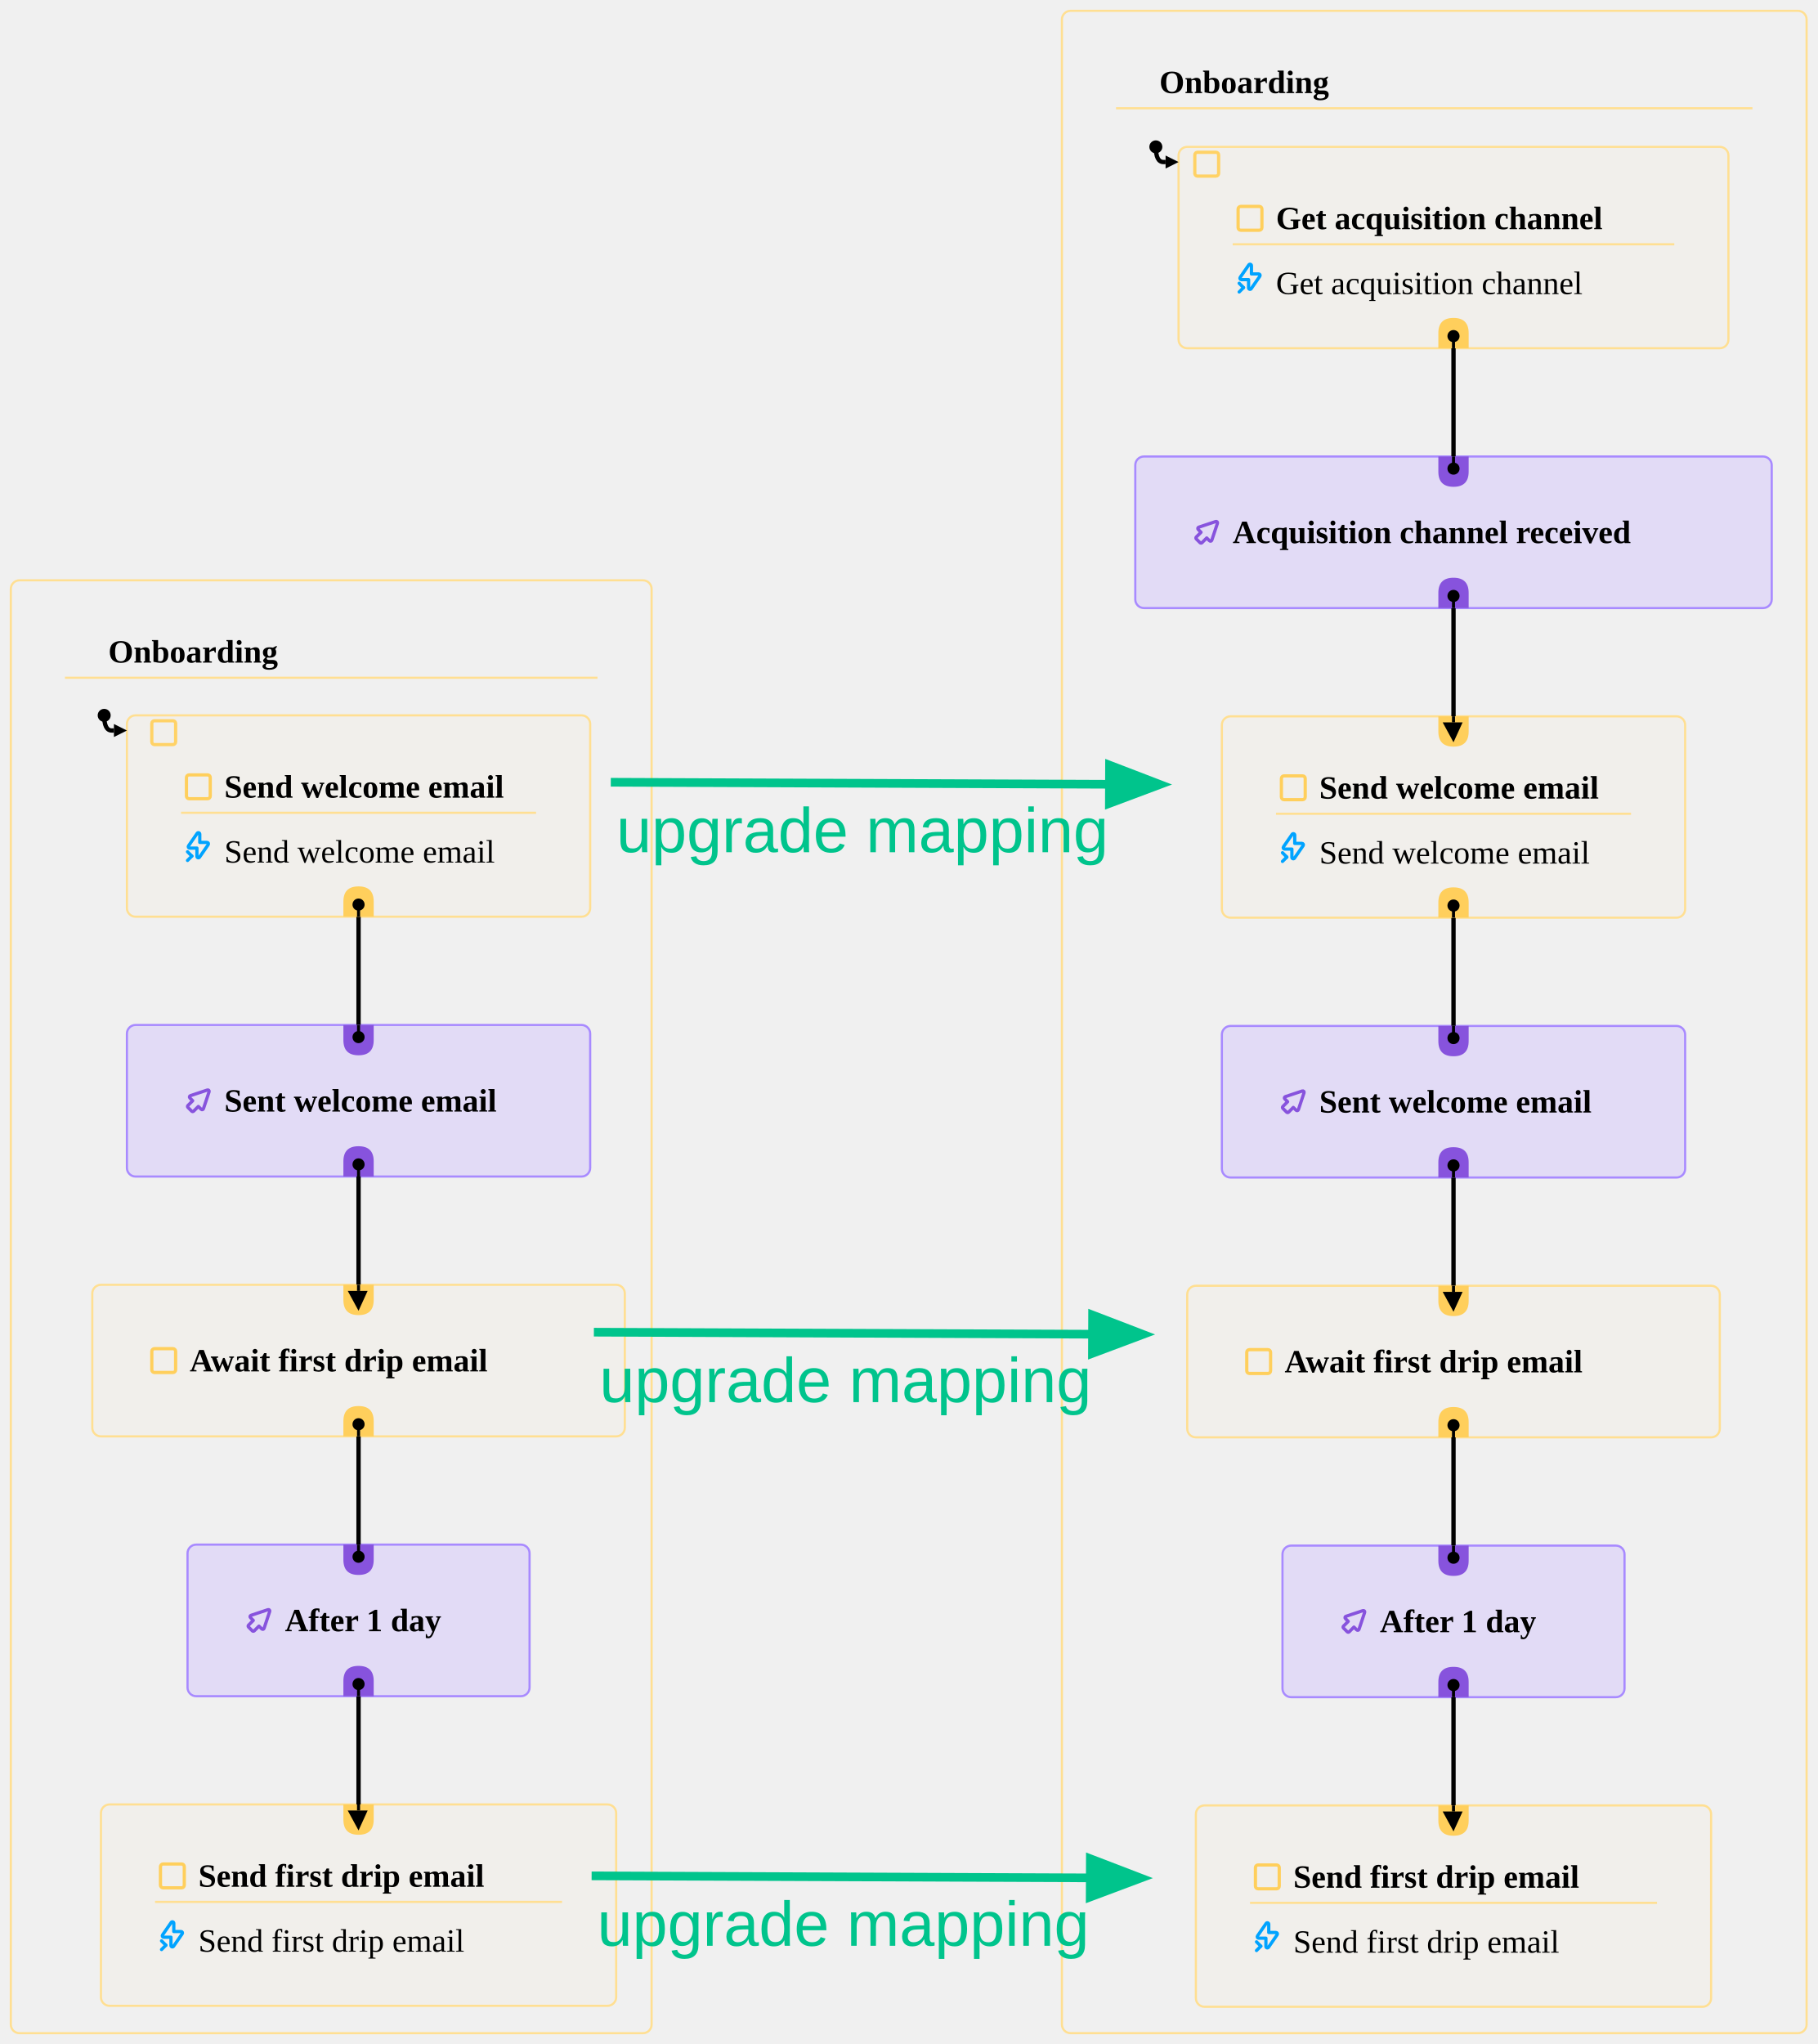
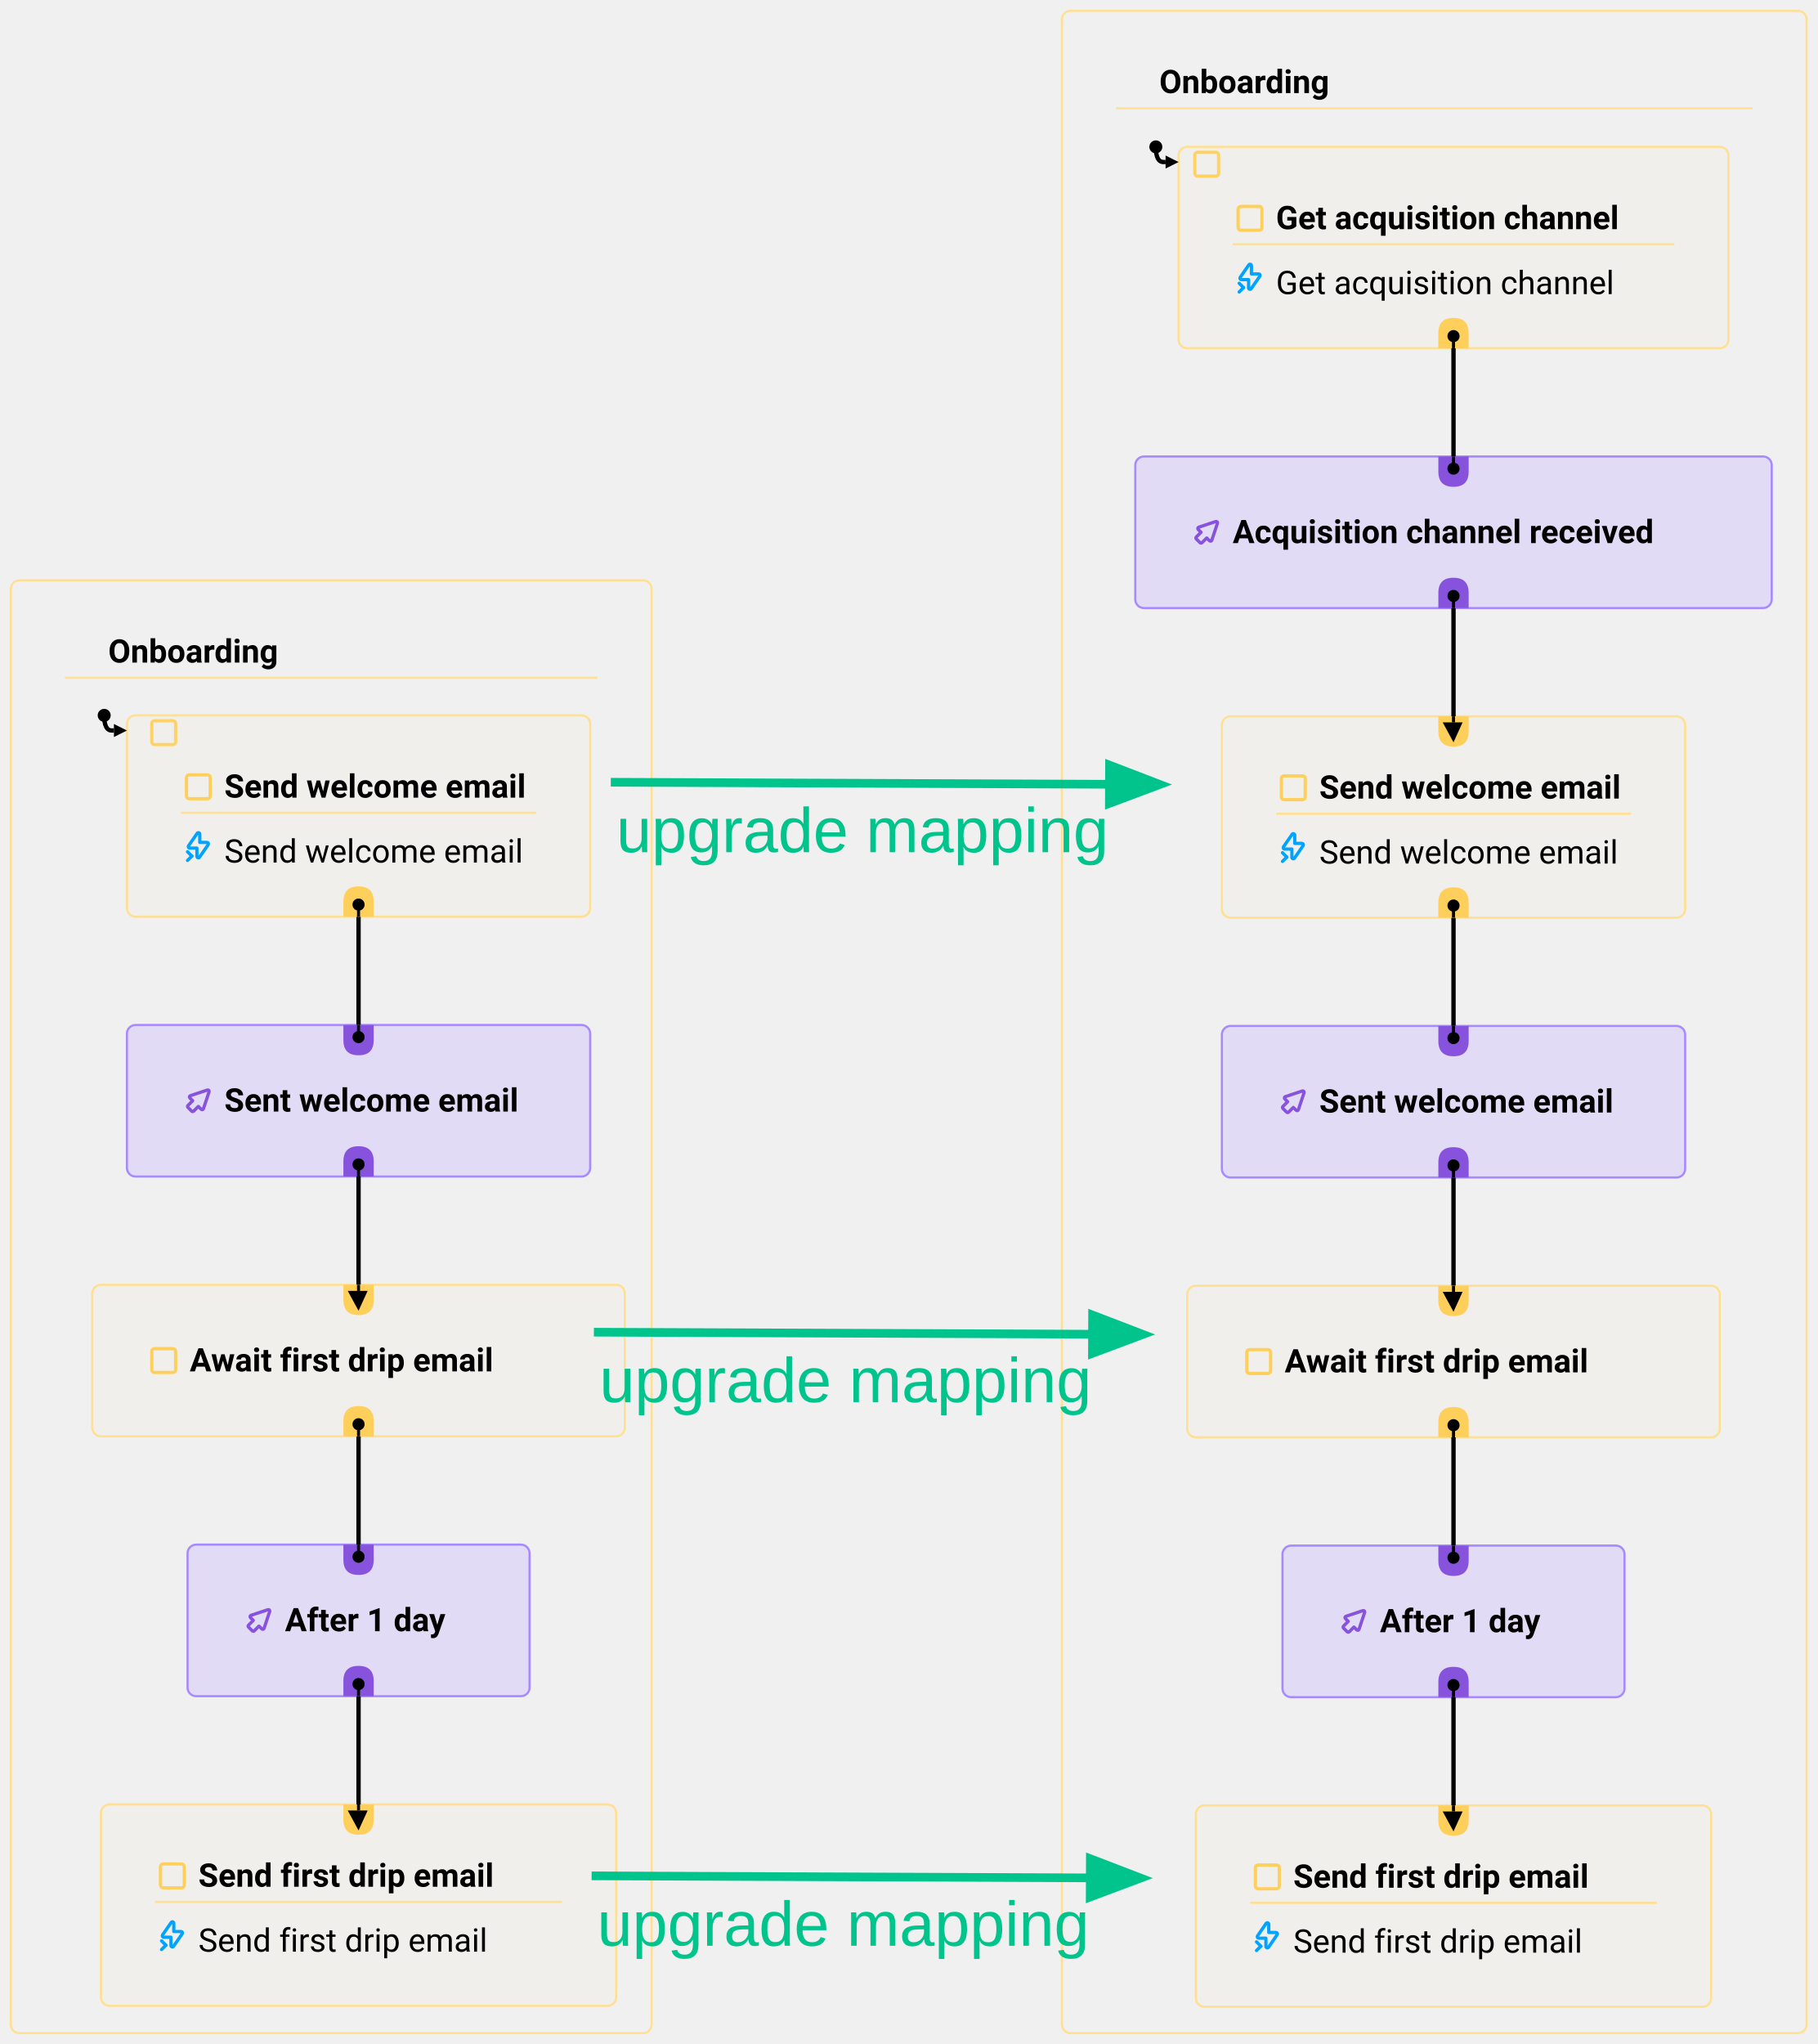
- <svg xmlns="http://www.w3.org/2000/svg" xmlns:ns1="https://boxy-svg.com" font-size="15" viewBox="230.963 0.96 839.534 944.016">
+ <svg xmlns="http://www.w3.org/2000/svg" xmlns:ns1="https://boxy-svg.com" font-size="15" viewBox="230.963 0.96 839.534 944.016" font-family="system-ui, -apple-system, 'Segoe UI', Roboto, Ubuntu, Cantarell, 'Noto Sans', sans-serif, BlinkMacSystemFont, 'Segoe UI', Helvetica, Arial, sans-serif, 'Apple Color Emoji', 'Segoe UI Emoji', 'Segoe UI Symbol'">
  <g transform="matrix(1, 0, 0, 1, 706.3862, -5.209337)">
    <rect x="15.111" y="11.169" width="344" height="934" rx="4" ry="4" fill="none" stroke="#ffdf92" />
    <svg width="16" height="16" x="37" y="37" viewBox="0 0 16 16" fill="none" transform="matrix(1, 0, 0, 1, 37, 37)">
      <g clip-path="url(#clip0_1343_12511)">
        <path d="M12.278 13.5H3.722C3.047 13.5 2.5 12.953 2.5 12.278V3.722C2.5 3.047 3.047 2.5 3.722 2.5H12.277C12.953 2.5 13.499 3.047 13.499 3.722V12.277C13.5 12.953 12.953 13.5 12.278 13.5V13.5Z" stroke="#FFCF5C" stroke-width="1.5" stroke-linecap="round" stroke-linejoin="round" />
      </g>
      <defs>
        <clipPath id="clip0_1343_12511">
          <rect width="16" height="16" fill="white" />
        </clipPath>
      </defs>
    </svg>
    <text font-weight="600" x="60.111" y="49.169" width="274" height="10" style="white-space: pre-wrap; font-size: 15px;">Onboarding</text>
    <path d="M 40.111 56.169 L 334.111 56.169" stroke="#ffdf92" />
    <svg x="12" y="12" width="344" height="934" transform="matrix(1, 0, 0, 1, 12, 12)">
      <rect x="45" y="50" width="254" height="93" rx="4" ry="4" fill="#ffefc919" stroke="#ffdf92" />
      <svg width="16" height="16" x="70" y="75" viewBox="0 0 16 16" fill="none">
        <g clip-path="url(#clip0_1343_12511)">
          <path d="M12.278 13.5H3.722C3.047 13.5 2.5 12.953 2.5 12.278V3.722C2.5 3.047 3.047 2.5 3.722 2.5H12.277C12.953 2.5 13.499 3.047 13.499 3.722V12.277C13.5 12.953 12.953 13.5 12.278 13.5V13.5Z" stroke="#FFCF5C" stroke-width="1.5" stroke-linecap="round" stroke-linejoin="round" />
        </g>
        <defs>
          <clipPath id="clip0_1343_12511">
            <rect width="16" height="16" fill="white" />
          </clipPath>
        </defs>
      </svg>
      <text font-weight="600" x="90" y="88" width="184" height="10" style="white-space: pre-wrap;">Get acquisition channel</text>
      <path d="M 70 95 L 274 95" stroke="#ffdf92" />
      <svg width="16" height="16" x="70" y="102" viewBox="0 0 16 16" fill="none">
        <g clip-path="url(#clip0_217_22)">
          <mask id="mask0_217_22" maskUnits="userSpaceOnUse" x="0" y="0" width="16" height="16" style="mask-type: luminance;">
            <path d="M16 0H0V16H16V0Z" fill="white" />
          </mask>
          <g mask="url(#mask0_217_22)">
            <path d="M12.549 7.717L8.541 13.505C8.174 14.035 7.343 13.776 7.343 13.131V9.315H3.993C3.462 9.315 3.149 8.719 3.452 8.283L7.459 2.494C7.827 1.964 8.658 2.223 8.658 2.869V6.684H12.008C12.538 6.684 12.851 7.28 12.549 7.717Z" stroke="#00A3FF" stroke-width="1.5" stroke-linecap="round" stroke-linejoin="round" />
          </g>
          <path d="M3 11L5 13" stroke="#00A3FF" stroke-width="1.5" stroke-linecap="round" />
          <path d="M3 15.01L5 13.01" stroke="#00A3FF" stroke-width="1.5" stroke-linecap="round" />
        </g>
        <defs>
          <clipPath id="clip0_217_22">
            <rect width="16" height="16" fill="white" />
          </clipPath>
        </defs>
      </svg>
      <text x="90" y="118" width="184" height="16.2" style="white-space: pre-wrap;">Get acquisition channel</text>
      <rect x="65" y="313" width="214" height="93" rx="4" ry="4" fill="#ffefc919" stroke="#ffdf92" />
      <svg width="16" height="16" x="90" y="338" viewBox="0 0 16 16" fill="none">
        <g clip-path="url(#clip0_1343_12511)">
          <path d="M12.278 13.5H3.722C3.047 13.5 2.5 12.953 2.5 12.278V3.722C2.5 3.047 3.047 2.5 3.722 2.5H12.277C12.953 2.5 13.499 3.047 13.499 3.722V12.277C13.5 12.953 12.953 13.5 12.278 13.5V13.5Z" stroke="#FFCF5C" stroke-width="1.5" stroke-linecap="round" stroke-linejoin="round" />
        </g>
        <defs>
          <clipPath id="clip0_1343_12511">
            <rect width="16" height="16" fill="white" />
          </clipPath>
        </defs>
      </svg>
      <text font-weight="600" x="110" y="351" width="144" height="10" style="white-space: pre-wrap;">Send welcome email</text>
      <path d="M 90 358 L 254 358" stroke="#ffdf92" />
      <svg width="16" height="16" x="90" y="365" viewBox="0 0 16 16" fill="none">
        <g clip-path="url(#clip0_217_22)">
          <mask id="mask0_217_22" maskUnits="userSpaceOnUse" x="0" y="0" width="16" height="16" style="mask-type: luminance;">
            <path d="M16 0H0V16H16V0Z" fill="white" />
          </mask>
          <g mask="url(#mask0_217_22)">
            <path d="M12.549 7.717L8.541 13.505C8.174 14.035 7.343 13.776 7.343 13.131V9.315H3.993C3.462 9.315 3.149 8.719 3.452 8.283L7.459 2.494C7.827 1.964 8.658 2.223 8.658 2.869V6.684H12.008C12.538 6.684 12.851 7.28 12.549 7.717Z" stroke="#00A3FF" stroke-width="1.5" stroke-linecap="round" stroke-linejoin="round" />
          </g>
          <path d="M3 11L5 13" stroke="#00A3FF" stroke-width="1.5" stroke-linecap="round" />
          <path d="M3 15.01L5 13.01" stroke="#00A3FF" stroke-width="1.5" stroke-linecap="round" />
        </g>
        <defs>
          <clipPath id="clip0_217_22">
            <rect width="16" height="16" fill="white" />
          </clipPath>
        </defs>
      </svg>
      <text x="110" y="381" width="144" height="16.2" style="white-space: pre-wrap;">Send welcome email</text>
      <rect x="49" y="576" width="246" height="70" rx="4" ry="4" fill="#ffefc919" stroke="#ffdf92" />
      <svg width="16" height="16" x="74" y="603" viewBox="0 0 16 16" fill="none">
        <g clip-path="url(#clip0_1343_12511)">
          <path d="M12.278 13.5H3.722C3.047 13.5 2.5 12.953 2.5 12.278V3.722C2.5 3.047 3.047 2.5 3.722 2.5H12.277C12.953 2.5 13.499 3.047 13.499 3.722V12.277C13.5 12.953 12.953 13.5 12.278 13.5V13.5Z" stroke="#FFCF5C" stroke-width="1.5" stroke-linecap="round" stroke-linejoin="round" />
        </g>
        <defs>
          <clipPath id="clip0_1343_12511">
            <rect width="16" height="16" fill="white" />
          </clipPath>
        </defs>
      </svg>
      <text font-weight="600" x="94" y="616" width="176" height="10" style="white-space: pre-wrap;">Await first drip email</text>
      <rect x="53" y="816" width="238" height="93" rx="4" ry="4" fill="#ffefc919" stroke="#ffdf92" />
      <svg width="16" height="16" x="78" y="841" viewBox="0 0 16 16" fill="none">
        <g clip-path="url(#clip0_1343_12511)">
          <path d="M12.278 13.5H3.722C3.047 13.5 2.5 12.953 2.5 12.278V3.722C2.5 3.047 3.047 2.5 3.722 2.5H12.277C12.953 2.5 13.499 3.047 13.499 3.722V12.277C13.5 12.953 12.953 13.5 12.278 13.5V13.5Z" stroke="#FFCF5C" stroke-width="1.5" stroke-linecap="round" stroke-linejoin="round" />
        </g>
        <defs>
          <clipPath id="clip0_1343_12511">
            <rect width="16" height="16" fill="white" />
          </clipPath>
        </defs>
      </svg>
      <text font-weight="600" x="98" y="854" width="168" height="10" style="white-space: pre-wrap;">Send first drip email</text>
      <path d="M 78 861 L 266 861" stroke="#ffdf92" />
      <svg width="16" height="16" x="78" y="868" viewBox="0 0 16 16" fill="none">
        <g clip-path="url(#clip0_217_22)">
          <mask id="mask0_217_22" maskUnits="userSpaceOnUse" x="0" y="0" width="16" height="16" style="mask-type: luminance;">
            <path d="M16 0H0V16H16V0Z" fill="white" />
          </mask>
          <g mask="url(#mask0_217_22)">
            <path d="M12.549 7.717L8.541 13.505C8.174 14.035 7.343 13.776 7.343 13.131V9.315H3.993C3.462 9.315 3.149 8.719 3.452 8.283L7.459 2.494C7.827 1.964 8.658 2.223 8.658 2.869V6.684H12.008C12.538 6.684 12.851 7.28 12.549 7.717Z" stroke="#00A3FF" stroke-width="1.5" stroke-linecap="round" stroke-linejoin="round" />
          </g>
          <path d="M3 11L5 13" stroke="#00A3FF" stroke-width="1.5" stroke-linecap="round" />
          <path d="M3 15.01L5 13.01" stroke="#00A3FF" stroke-width="1.5" stroke-linecap="round" />
        </g>
        <defs>
          <clipPath id="clip0_217_22">
            <rect width="16" height="16" fill="white" />
          </clipPath>
        </defs>
      </svg>
      <text x="98" y="884" width="168" height="16.2" style="white-space: pre-wrap;">Send first drip email</text>
      <rect x="25" y="193" width="294" height="70" rx="4" ry="4" fill="#cebdff66" stroke="#a88aff" />
      <svg width="16" height="16" x="50" y="220" viewBox="0 0 16 16" fill="none">
        <g clip-path="url(#clip0_1343_12529)">
          <path d="M5.371 8L3.183 10.188C2.939 10.432 2.939 10.827 3.183 11.071L4.929 12.817C5.173 13.061 5.569 13.061 5.812 12.817L8 10.629L9.309 11.938C9.637 12.267 10.197 12.135 10.343 11.694L12.967 3.823C13.13 3.335 12.665 2.87 12.177 3.033L4.306 5.657C3.865 5.804 3.733 6.363 4.061 6.691L5.371 8Z" stroke="#8753DD" stroke-width="1.5" stroke-linecap="round" stroke-linejoin="round" />
        </g>
        <defs>
          <clipPath id="clip0_1343_12529">
            <rect width="16" height="16" fill="white" />
          </clipPath>
        </defs>
      </svg>
      <text font-weight="600" x="70" y="233" width="224" height="10" style="white-space: pre-wrap;">Acquisition channel received</text>
      <rect x="65" y="456" width="214" height="70" rx="4" ry="4" fill="#cebdff66" stroke="#a88aff" />
      <svg width="16" height="16" x="90" y="483" viewBox="0 0 16 16" fill="none">
        <g clip-path="url(#clip0_1343_12529)">
          <path d="M5.371 8L3.183 10.188C2.939 10.432 2.939 10.827 3.183 11.071L4.929 12.817C5.173 13.061 5.569 13.061 5.812 12.817L8 10.629L9.309 11.938C9.637 12.267 10.197 12.135 10.343 11.694L12.967 3.823C13.13 3.335 12.665 2.87 12.177 3.033L4.306 5.657C3.865 5.804 3.733 6.363 4.061 6.691L5.371 8Z" stroke="#8753DD" stroke-width="1.5" stroke-linecap="round" stroke-linejoin="round" />
        </g>
        <defs>
          <clipPath id="clip0_1343_12529">
            <rect width="16" height="16" fill="white" />
          </clipPath>
        </defs>
      </svg>
      <text font-weight="600" x="110" y="496" width="144" height="10" style="white-space: pre-wrap;">Sent welcome email</text>
      <rect x="93" y="696" width="158" height="70" rx="4" ry="4" fill="#cebdff66" stroke="#a88aff" />
      <svg width="16" height="16" x="118" y="723" viewBox="0 0 16 16" fill="none">
        <g clip-path="url(#clip0_1343_12529)">
          <path d="M5.371 8L3.183 10.188C2.939 10.432 2.939 10.827 3.183 11.071L4.929 12.817C5.173 13.061 5.569 13.061 5.812 12.817L8 10.629L9.309 11.938C9.637 12.267 10.197 12.135 10.343 11.694L12.967 3.823C13.13 3.335 12.665 2.87 12.177 3.033L4.306 5.657C3.865 5.804 3.733 6.363 4.061 6.691L5.371 8Z" stroke="#8753DD" stroke-width="1.5" stroke-linecap="round" stroke-linejoin="round" />
        </g>
        <defs>
          <clipPath id="clip0_1343_12529">
            <rect width="16" height="16" fill="white" />
          </clipPath>
        </defs>
      </svg>
      <text font-weight="600" x="138" y="736" width="88" height="10" style="white-space: pre-wrap;">After 1 day</text>
      <svg x1="0" y1="0" width="100%" height="100%">
        <g>
          <defs>
            <marker id="end-flow-0" viewBox="0 0 10 10" markerWidth="7" markerHeight="7" refX="0" refY="5" markerUnits="strokeWidth" orient="auto">
              <path stroke="none" fill="#8753dd" d="M0,0 h5 q5,0 5,5 q0,5 -5,5 h-5 z" />
              <path stroke-width="1" stroke="#000" d="M0,5 h4" />
              <circle cx="4" cy="5" r="2" />
            </marker>
            <marker id="start-flow-0" viewBox="0 0 10 10" markerWidth="7" markerHeight="7" refX="0" refY="5" markerUnits="strokeWidth" orient="auto">
              <path stroke="none" fill="#ffcf5c" d="M0,0 h5 q5,0 5,5 q0,5 -5,5 h-5 z" />
              <path stroke-width="1" stroke="#000" d="M0,5 h4" />
              <circle cx="4" cy="5" r="2" />
            </marker>
          </defs>
          <path stroke="#000" stroke-width="2" fill="none" d="M 172,143 L 172,143 L 172,193" marker-end="url(#end-flow-0)" />
          <path stroke="none" stroke-width="2" fill="none" d="M 172,193 L 172,193 L 172,143" marker-end="url(#start-flow-0)" />
        </g>
        <g>
          <defs>
            <marker id="end-flow-1" viewBox="0 0 10 10" markerWidth="7" markerHeight="7" refX="0" refY="5" markerUnits="strokeWidth" orient="auto">
              <path stroke="none" fill="#ffcf5c" d="M0,0 h5 q5,0 5,5 q0,5 -5,5 h-5 z" />
              <path stroke="none" fill="#000" d="M1.43,5 L2,5 L2,2 L8.57,5 L2,8.57 L2,5 z" />
              <path stroke="#000" fill="none" stroke-width="1" d="M0,5 L2,5" />
            </marker>
            <marker id="start-flow-1" viewBox="0 0 10 10" markerWidth="7" markerHeight="7" refX="0" refY="5" markerUnits="strokeWidth" orient="auto">
              <path stroke="none" fill="#8753dd" d="M0,0 h5 q5,0 5,5 q0,5 -5,5 h-5 z" />
              <path stroke-width="1" stroke="#000" d="M0,5 h4" />
              <circle cx="4" cy="5" r="2" />
            </marker>
          </defs>
          <path stroke="#000" stroke-width="2" fill="none" d="M 172,263 L 172,263 L 172,313" marker-end="url(#end-flow-1)" />
          <path stroke="none" stroke-width="2" fill="none" d="M 172,313 L 172,313 L 172,263" marker-end="url(#start-flow-1)" />
        </g>
        <g>
          <defs>
            <marker id="end-flow-2" viewBox="0 0 10 10" markerWidth="7" markerHeight="7" refX="0" refY="5" markerUnits="strokeWidth" orient="auto">
              <path stroke="none" fill="#8753dd" d="M0,0 h5 q5,0 5,5 q0,5 -5,5 h-5 z" />
              <path stroke-width="1" stroke="#000" d="M0,5 h4" />
              <circle cx="4" cy="5" r="2" />
            </marker>
            <marker id="start-flow-2" viewBox="0 0 10 10" markerWidth="7" markerHeight="7" refX="0" refY="5" markerUnits="strokeWidth" orient="auto">
              <path stroke="none" fill="#ffcf5c" d="M0,0 h5 q5,0 5,5 q0,5 -5,5 h-5 z" />
              <path stroke-width="1" stroke="#000" d="M0,5 h4" />
              <circle cx="4" cy="5" r="2" />
            </marker>
          </defs>
          <path stroke="#000" stroke-width="2" fill="none" d="M 172,406 L 172,406 L 172,456" marker-end="url(#end-flow-2)" />
          <path stroke="none" stroke-width="2" fill="none" d="M 172,456 L 172,456 L 172,406" marker-end="url(#start-flow-2)" />
        </g>
        <g>
          <defs>
            <marker id="end-flow-3" viewBox="0 0 10 10" markerWidth="7" markerHeight="7" refX="0" refY="5" markerUnits="strokeWidth" orient="auto">
              <path stroke="none" fill="#ffcf5c" d="M0,0 h5 q5,0 5,5 q0,5 -5,5 h-5 z" />
              <path stroke="none" fill="#000" d="M1.43,5 L2,5 L2,2 L8.57,5 L2,8.57 L2,5 z" />
              <path stroke="#000" fill="none" stroke-width="1" d="M0,5 L2,5" />
            </marker>
            <marker id="start-flow-3" viewBox="0 0 10 10" markerWidth="7" markerHeight="7" refX="0" refY="5" markerUnits="strokeWidth" orient="auto">
              <path stroke="none" fill="#8753dd" d="M0,0 h5 q5,0 5,5 q0,5 -5,5 h-5 z" />
              <path stroke-width="1" stroke="#000" d="M0,5 h4" />
              <circle cx="4" cy="5" r="2" />
            </marker>
          </defs>
          <path stroke="#000" stroke-width="2" fill="none" d="M 172,526 L 172,526 L 172,576" marker-end="url(#end-flow-3)" />
          <path stroke="none" stroke-width="2" fill="none" d="M 172,576 L 172,576 L 172,526" marker-end="url(#start-flow-3)" />
        </g>
        <g>
          <defs>
            <marker id="end-flow-4" viewBox="0 0 10 10" markerWidth="7" markerHeight="7" refX="0" refY="5" markerUnits="strokeWidth" orient="auto">
              <path stroke="none" fill="#8753dd" d="M0,0 h5 q5,0 5,5 q0,5 -5,5 h-5 z" />
              <path stroke-width="1" stroke="#000" d="M0,5 h4" />
              <circle cx="4" cy="5" r="2" />
            </marker>
            <marker id="start-flow-4" viewBox="0 0 10 10" markerWidth="7" markerHeight="7" refX="0" refY="5" markerUnits="strokeWidth" orient="auto">
              <path stroke="none" fill="#ffcf5c" d="M0,0 h5 q5,0 5,5 q0,5 -5,5 h-5 z" />
              <path stroke-width="1" stroke="#000" d="M0,5 h4" />
              <circle cx="4" cy="5" r="2" />
            </marker>
          </defs>
          <path stroke="#000" stroke-width="2" fill="none" d="M 172,646 L 172,646 L 172,696" marker-end="url(#end-flow-4)" />
          <path stroke="none" stroke-width="2" fill="none" d="M 172,696 L 172,696 L 172,646" marker-end="url(#start-flow-4)" />
        </g>
        <g>
          <defs>
            <marker id="end-flow-5" viewBox="0 0 10 10" markerWidth="7" markerHeight="7" refX="0" refY="5" markerUnits="strokeWidth" orient="auto">
              <path stroke="none" fill="#ffcf5c" d="M0,0 h5 q5,0 5,5 q0,5 -5,5 h-5 z" />
              <path stroke="none" fill="#000" d="M1.43,5 L2,5 L2,2 L8.57,5 L2,8.57 L2,5 z" />
              <path stroke="#000" fill="none" stroke-width="1" d="M0,5 L2,5" />
            </marker>
            <marker id="start-flow-5" viewBox="0 0 10 10" markerWidth="7" markerHeight="7" refX="0" refY="5" markerUnits="strokeWidth" orient="auto">
              <path stroke="none" fill="#8753dd" d="M0,0 h5 q5,0 5,5 q0,5 -5,5 h-5 z" />
              <path stroke-width="1" stroke="#000" d="M0,5 h4" />
              <circle cx="4" cy="5" r="2" />
            </marker>
          </defs>
          <path stroke="#000" stroke-width="2" fill="none" d="M 172,766 L 172,766 L 172,816" marker-end="url(#end-flow-5)" />
          <path stroke="none" stroke-width="2" fill="none" d="M 172,816 L 172,816 L 172,766" marker-end="url(#start-flow-5)" />
        </g>
        <g>
          <defs>
            <marker id="n455" viewBox="0 0 10 10" markerWidth="3" markerHeight="3" refX="0" refY="5" markerUnits="strokeWidth" orient="auto">
              <path d="M0,0 L0,10 L10,5 z" data-viz="edge-arrow" />
            </marker>
          </defs>
          <circle r="3" cx="34.5" cy="50" fill="#000" />
          <path d="M 34.5,50 Q 34.5,57 38,57 L 39, 57" stroke="#000" stroke-width="2" fill="none" marker-end="url(#n455)" pathLength="1" />
        </g>
      </svg>
    </svg>
    <svg x1="0" y1="0" width="100%" height="100%" />
  </g>
  <g transform="matrix(1, 0, 0, 1, 224.5892, 257.3413)">
    <rect x="11.374" y="11.634" width="296" height="671" rx="4" ry="4" fill="none" stroke="#ffdf92" />
    <svg width="16" height="16" x="37" y="37" viewBox="0 0 16 16" fill="none" transform="matrix(1, 0, 0, 1, 37, 37)">
      <g clip-path="url(#clip-1)">
        <path d="M12.278 13.5H3.722C3.047 13.5 2.5 12.953 2.5 12.278V3.722C2.5 3.047 3.047 2.5 3.722 2.5H12.277C12.953 2.5 13.499 3.047 13.499 3.722V12.277C13.5 12.953 12.953 13.5 12.278 13.5V13.5Z" stroke="#FFCF5C" stroke-width="1.5" stroke-linecap="round" stroke-linejoin="round" />
      </g>
      <defs>
        <clipPath id="clip-1">
          <rect width="16" height="16" fill="white" />
        </clipPath>
      </defs>
    </svg>
    <text font-weight="600" x="56.374" y="49.634" width="226" height="10" style="white-space: pre-wrap; font-size: 15px;">Onboarding</text>
    <path d="M 36.374 56.634 L 282.374 56.634" stroke="#ffdf92" />
    <svg x="12" y="12" width="296" height="671" transform="matrix(1, 0, 0, 1, 12, 12)">
      <rect x="41" y="50" width="214" height="93" rx="4" ry="4" fill="#ffefc919" stroke="#ffdf92" />
      <svg width="16" height="16" x="66" y="75" viewBox="0 0 16 16" fill="none">
        <g clip-path="url(#clip-1)">
          <path d="M12.278 13.5H3.722C3.047 13.5 2.5 12.953 2.5 12.278V3.722C2.5 3.047 3.047 2.5 3.722 2.5H12.277C12.953 2.5 13.499 3.047 13.499 3.722V12.277C13.5 12.953 12.953 13.5 12.278 13.5V13.5Z" stroke="#FFCF5C" stroke-width="1.5" stroke-linecap="round" stroke-linejoin="round" />
        </g>
        <defs>
          <clipPath id="clip-1">
            <rect width="16" height="16" fill="white" />
          </clipPath>
        </defs>
      </svg>
      <text font-weight="600" x="86" y="88" width="144" height="10" style="white-space: pre-wrap;">Send welcome email</text>
      <path d="M 66 95 L 230 95" stroke="#ffdf92" />
      <svg width="16" height="16" x="66" y="102" viewBox="0 0 16 16" fill="none">
        <g clip-path="url(#clip-2)">
          <mask id="mask-1" maskUnits="userSpaceOnUse" x="0" y="0" width="16" height="16" style="mask-type: luminance;">
            <path d="M16 0H0V16H16V0Z" fill="white" />
          </mask>
          <g mask="url(#mask-1)">
            <path d="M12.549 7.717L8.541 13.505C8.174 14.035 7.343 13.776 7.343 13.131V9.315H3.993C3.462 9.315 3.149 8.719 3.452 8.283L7.459 2.494C7.827 1.964 8.658 2.223 8.658 2.869V6.684H12.008C12.538 6.684 12.851 7.28 12.549 7.717Z" stroke="#00A3FF" stroke-width="1.5" stroke-linecap="round" stroke-linejoin="round" />
          </g>
          <path d="M3 11L5 13" stroke="#00A3FF" stroke-width="1.5" stroke-linecap="round" />
          <path d="M3 15.01L5 13.01" stroke="#00A3FF" stroke-width="1.5" stroke-linecap="round" />
        </g>
        <defs>
          <clipPath id="clip-2">
            <rect width="16" height="16" fill="white" />
          </clipPath>
        </defs>
      </svg>
      <text x="86" y="118" width="144" height="16.2" style="white-space: pre-wrap;">Send welcome email</text>
      <rect x="25" y="313" width="246" height="70" rx="4" ry="4" fill="#ffefc919" stroke="#ffdf92" />
      <svg width="16" height="16" x="50" y="340" viewBox="0 0 16 16" fill="none">
        <g clip-path="url(#clip-1)">
          <path d="M12.278 13.5H3.722C3.047 13.5 2.5 12.953 2.5 12.278V3.722C2.5 3.047 3.047 2.5 3.722 2.5H12.277C12.953 2.5 13.499 3.047 13.499 3.722V12.277C13.5 12.953 12.953 13.5 12.278 13.5V13.5Z" stroke="#FFCF5C" stroke-width="1.5" stroke-linecap="round" stroke-linejoin="round" />
        </g>
        <defs>
          <clipPath id="clip-1">
            <rect width="16" height="16" fill="white" />
          </clipPath>
        </defs>
      </svg>
      <text font-weight="600" x="70" y="353" width="176" height="10" style="white-space: pre-wrap;">Await first drip email</text>
      <rect x="29" y="553" width="238" height="93" rx="4" ry="4" fill="#ffefc919" stroke="#ffdf92" />
      <svg width="16" height="16" x="54" y="578" viewBox="0 0 16 16" fill="none">
        <g clip-path="url(#clip-1)">
          <path d="M12.278 13.5H3.722C3.047 13.5 2.5 12.953 2.5 12.278V3.722C2.5 3.047 3.047 2.5 3.722 2.5H12.277C12.953 2.5 13.499 3.047 13.499 3.722V12.277C13.5 12.953 12.953 13.5 12.278 13.5V13.5Z" stroke="#FFCF5C" stroke-width="1.5" stroke-linecap="round" stroke-linejoin="round" />
        </g>
        <defs>
          <clipPath id="clip-1">
            <rect width="16" height="16" fill="white" />
          </clipPath>
        </defs>
      </svg>
      <text font-weight="600" x="74" y="591" width="168" height="10" style="white-space: pre-wrap;">Send first drip email</text>
      <path d="M 54 598 L 242 598" stroke="#ffdf92" />
      <svg width="16" height="16" x="54" y="605" viewBox="0 0 16 16" fill="none">
        <g clip-path="url(#clip-2)">
          <mask id="mask-1" maskUnits="userSpaceOnUse" x="0" y="0" width="16" height="16" style="mask-type: luminance;">
            <path d="M16 0H0V16H16V0Z" fill="white" />
          </mask>
          <g mask="url(#mask-1)">
            <path d="M12.549 7.717L8.541 13.505C8.174 14.035 7.343 13.776 7.343 13.131V9.315H3.993C3.462 9.315 3.149 8.719 3.452 8.283L7.459 2.494C7.827 1.964 8.658 2.223 8.658 2.869V6.684H12.008C12.538 6.684 12.851 7.28 12.549 7.717Z" stroke="#00A3FF" stroke-width="1.5" stroke-linecap="round" stroke-linejoin="round" />
          </g>
          <path d="M3 11L5 13" stroke="#00A3FF" stroke-width="1.5" stroke-linecap="round" />
          <path d="M3 15.01L5 13.01" stroke="#00A3FF" stroke-width="1.5" stroke-linecap="round" />
        </g>
        <defs>
          <clipPath id="clip-2">
            <rect width="16" height="16" fill="white" />
          </clipPath>
        </defs>
      </svg>
      <text x="74" y="621" width="168" height="16.2" style="white-space: pre-wrap;">Send first drip email</text>
      <rect x="41" y="193" width="214" height="70" rx="4" ry="4" fill="#cebdff66" stroke="#a88aff" />
      <svg width="16" height="16" x="66" y="220" viewBox="0 0 16 16" fill="none">
        <g clip-path="url(#clip-3)">
          <path d="M5.371 8L3.183 10.188C2.939 10.432 2.939 10.827 3.183 11.071L4.929 12.817C5.173 13.061 5.569 13.061 5.812 12.817L8 10.629L9.309 11.938C9.637 12.267 10.197 12.135 10.343 11.694L12.967 3.823C13.13 3.335 12.665 2.87 12.177 3.033L4.306 5.657C3.865 5.804 3.733 6.363 4.061 6.691L5.371 8Z" stroke="#8753DD" stroke-width="1.5" stroke-linecap="round" stroke-linejoin="round" />
        </g>
        <defs>
          <clipPath id="clip-3">
            <rect width="16" height="16" fill="white" />
          </clipPath>
        </defs>
      </svg>
      <text font-weight="600" x="86" y="233" width="144" height="10" style="white-space: pre-wrap;">Sent welcome email</text>
      <rect x="69" y="433" width="158" height="70" rx="4" ry="4" fill="#cebdff66" stroke="#a88aff" />
      <svg width="16" height="16" x="94" y="460" viewBox="0 0 16 16" fill="none">
        <g clip-path="url(#clip-3)">
          <path d="M5.371 8L3.183 10.188C2.939 10.432 2.939 10.827 3.183 11.071L4.929 12.817C5.173 13.061 5.569 13.061 5.812 12.817L8 10.629L9.309 11.938C9.637 12.267 10.197 12.135 10.343 11.694L12.967 3.823C13.13 3.335 12.665 2.87 12.177 3.033L4.306 5.657C3.865 5.804 3.733 6.363 4.061 6.691L5.371 8Z" stroke="#8753DD" stroke-width="1.5" stroke-linecap="round" stroke-linejoin="round" />
        </g>
        <defs>
          <clipPath id="clip-3">
            <rect width="16" height="16" fill="white" />
          </clipPath>
        </defs>
      </svg>
      <text font-weight="600" x="114" y="473" width="88" height="10" style="white-space: pre-wrap;">After 1 day</text>
      <svg x1="0" y1="0" width="100%" height="100%">
        <g>
          <path stroke="#000" stroke-width="2" fill="none" d="M 148,143 L 148,143 L 148,193" marker-end="url(#end-flow-0)" />
          <path stroke="none" stroke-width="2" fill="none" d="M 148,193 L 148,193 L 148,143" marker-end="url(#start-flow-0)" />
        </g>
        <g>
          <path stroke="#000" stroke-width="2" fill="none" d="M 148,263 L 148,263 L 148,313" marker-end="url(#end-flow-1)" />
          <path stroke="none" stroke-width="2" fill="none" d="M 148,313 L 148,313 L 148,263" marker-end="url(#start-flow-1)" />
        </g>
        <g>
          <path stroke="#000" stroke-width="2" fill="none" d="M 148,383 L 148,383 L 148,433" marker-end="url(#end-flow-2)" />
          <path stroke="none" stroke-width="2" fill="none" d="M 148,433 L 148,433 L 148,383" marker-end="url(#start-flow-2)" />
        </g>
        <g>
          <path stroke="#000" stroke-width="2" fill="none" d="M 148,503 L 148,503 L 148,553" marker-end="url(#end-flow-3)" />
          <path stroke="none" stroke-width="2" fill="none" d="M 148,553 L 148,553 L 148,503" marker-end="url(#start-flow-3)" />
        </g>
        <g>
          <defs>
            <marker id="n891" viewBox="0 0 10 10" markerWidth="3" markerHeight="3" refX="0" refY="5" markerUnits="strokeWidth" orient="auto">
              <path d="M0,0 L0,10 L10,5 z" data-viz="edge-arrow" />
            </marker>
          </defs>
          <circle r="3" cx="30.5" cy="50" fill="#000" />
          <path d="M 30.5,50 Q 30.5,57 34,57 L 35, 57" stroke="#000" stroke-width="2" fill="none" marker-end="url(#n891)" pathLength="1" />
        </g>
      </svg>
    </svg>
    <svg x1="0" y1="0" width="100%" height="100%" />
  </g>
  <g>
    <path d="M 513.609 360.741 H 741.952 L 741.952 351.241 L 770.952 362.241 L 741.952 373.241 L 741.952 363.741 H 513.609 V 360.741 Z" style="paint-order: fill; fill: rgb(0, 196, 140); stroke: rgb(0, 196, 140);" transform="matrix(0.999992, 0.004049, -0.004049, 0.999992, 1.470761, -2.076401)" ns1:shape="arrow 513.609 351.241 257.343 22 3 29 0 1@f5696771" />
    <text style="fill: rgb(0, 196, 140); font-family: Arial, sans-serif; font-size: 29.2px; white-space: pre;" x="515.693" y="394.539">upgrade mapping</text>
  </g>
  <g transform="matrix(1, 0, 0, 1, -7.814201, 253.9853)">
    <path d="M 513.609 360.741 H 741.952 L 741.952 351.241 L 770.952 362.241 L 741.952 373.241 L 741.952 363.741 H 513.609 V 360.741 Z" style="paint-order: fill; fill: rgb(0, 196, 140); stroke: rgb(0, 196, 140);" transform="matrix(0.999992, 0.004049, -0.004049, 0.999992, 1.470761, -2.076401)" ns1:shape="arrow 513.609 351.241 257.343 22 3 29 0 1@f5696771" />
    <text style="fill: rgb(0, 196, 140); font-family: Arial, sans-serif; font-size: 29.2px; white-space: pre;" x="515.693" y="394.539">upgrade mapping</text>
  </g>
  <g transform="matrix(1, 0, 0, 1, -8.856104, 505.0753)">
    <path d="M 513.609 360.741 H 741.952 L 741.952 351.241 L 770.952 362.241 L 741.952 373.241 L 741.952 363.741 H 513.609 V 360.741 Z" style="paint-order: fill; fill: rgb(0, 196, 140); stroke: rgb(0, 196, 140);" transform="matrix(0.999992, 0.004049, -0.004049, 0.999992, 1.470761, -2.076401)" ns1:shape="arrow 513.609 351.241 257.343 22 3 29 0 1@f5696771" />
    <text style="fill: rgb(0, 196, 140); font-family: Arial, sans-serif; font-size: 29.2px; white-space: pre;" x="515.693" y="394.539">upgrade mapping</text>
  </g>
</svg>
